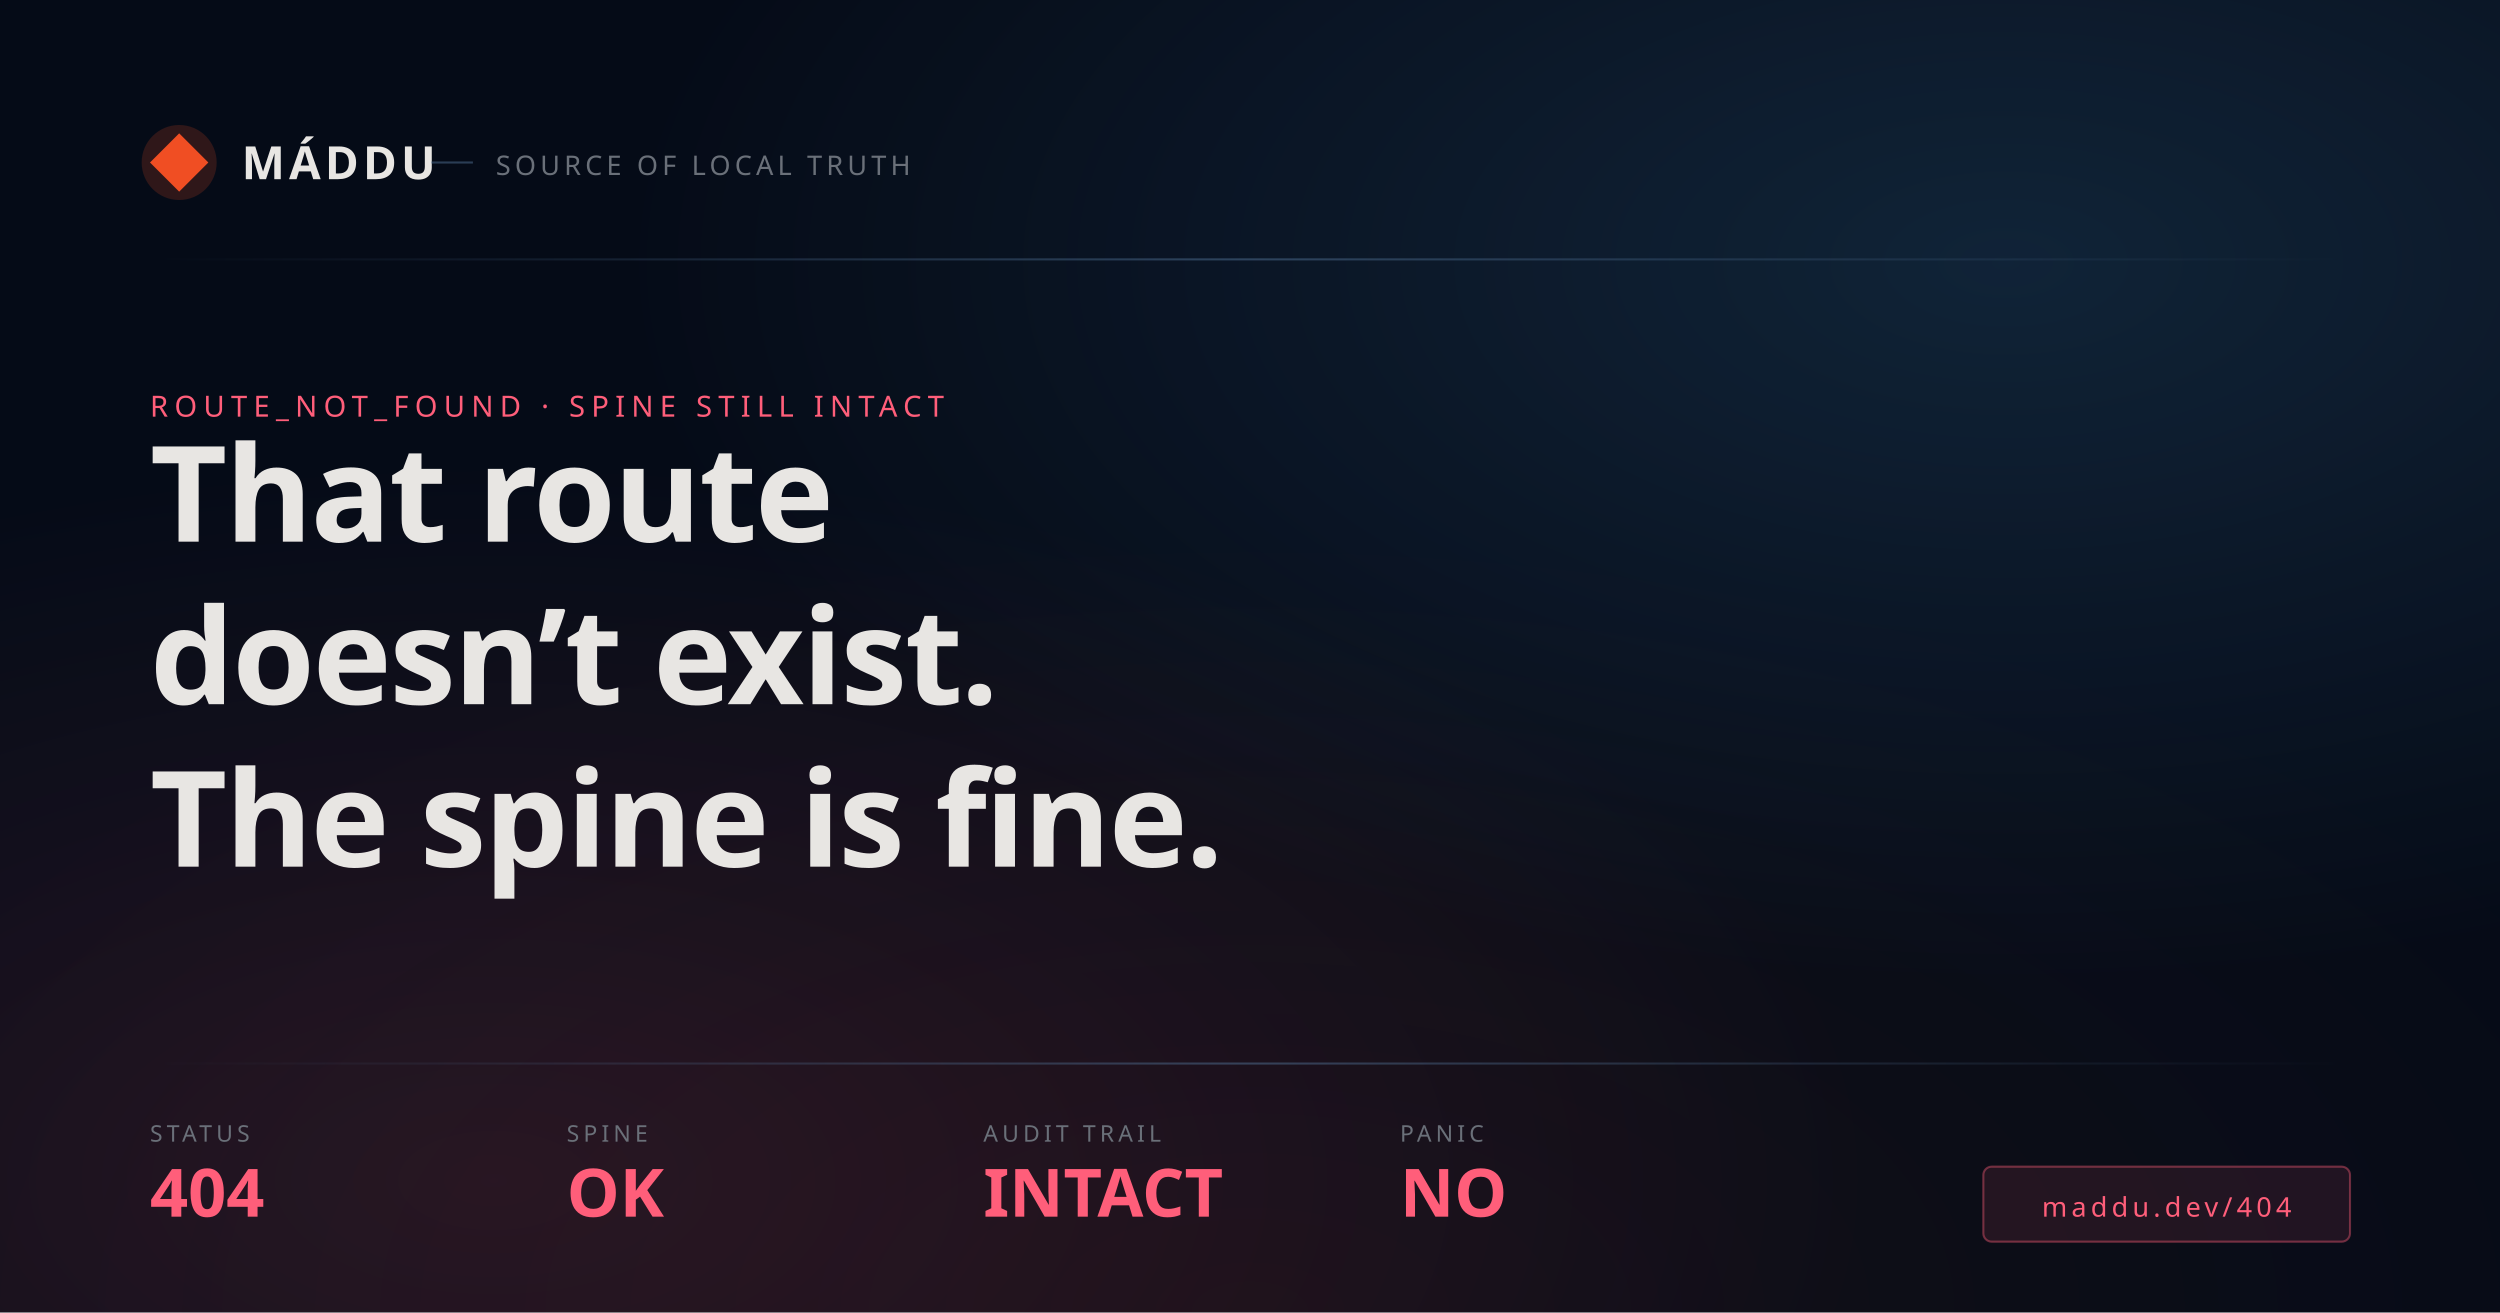
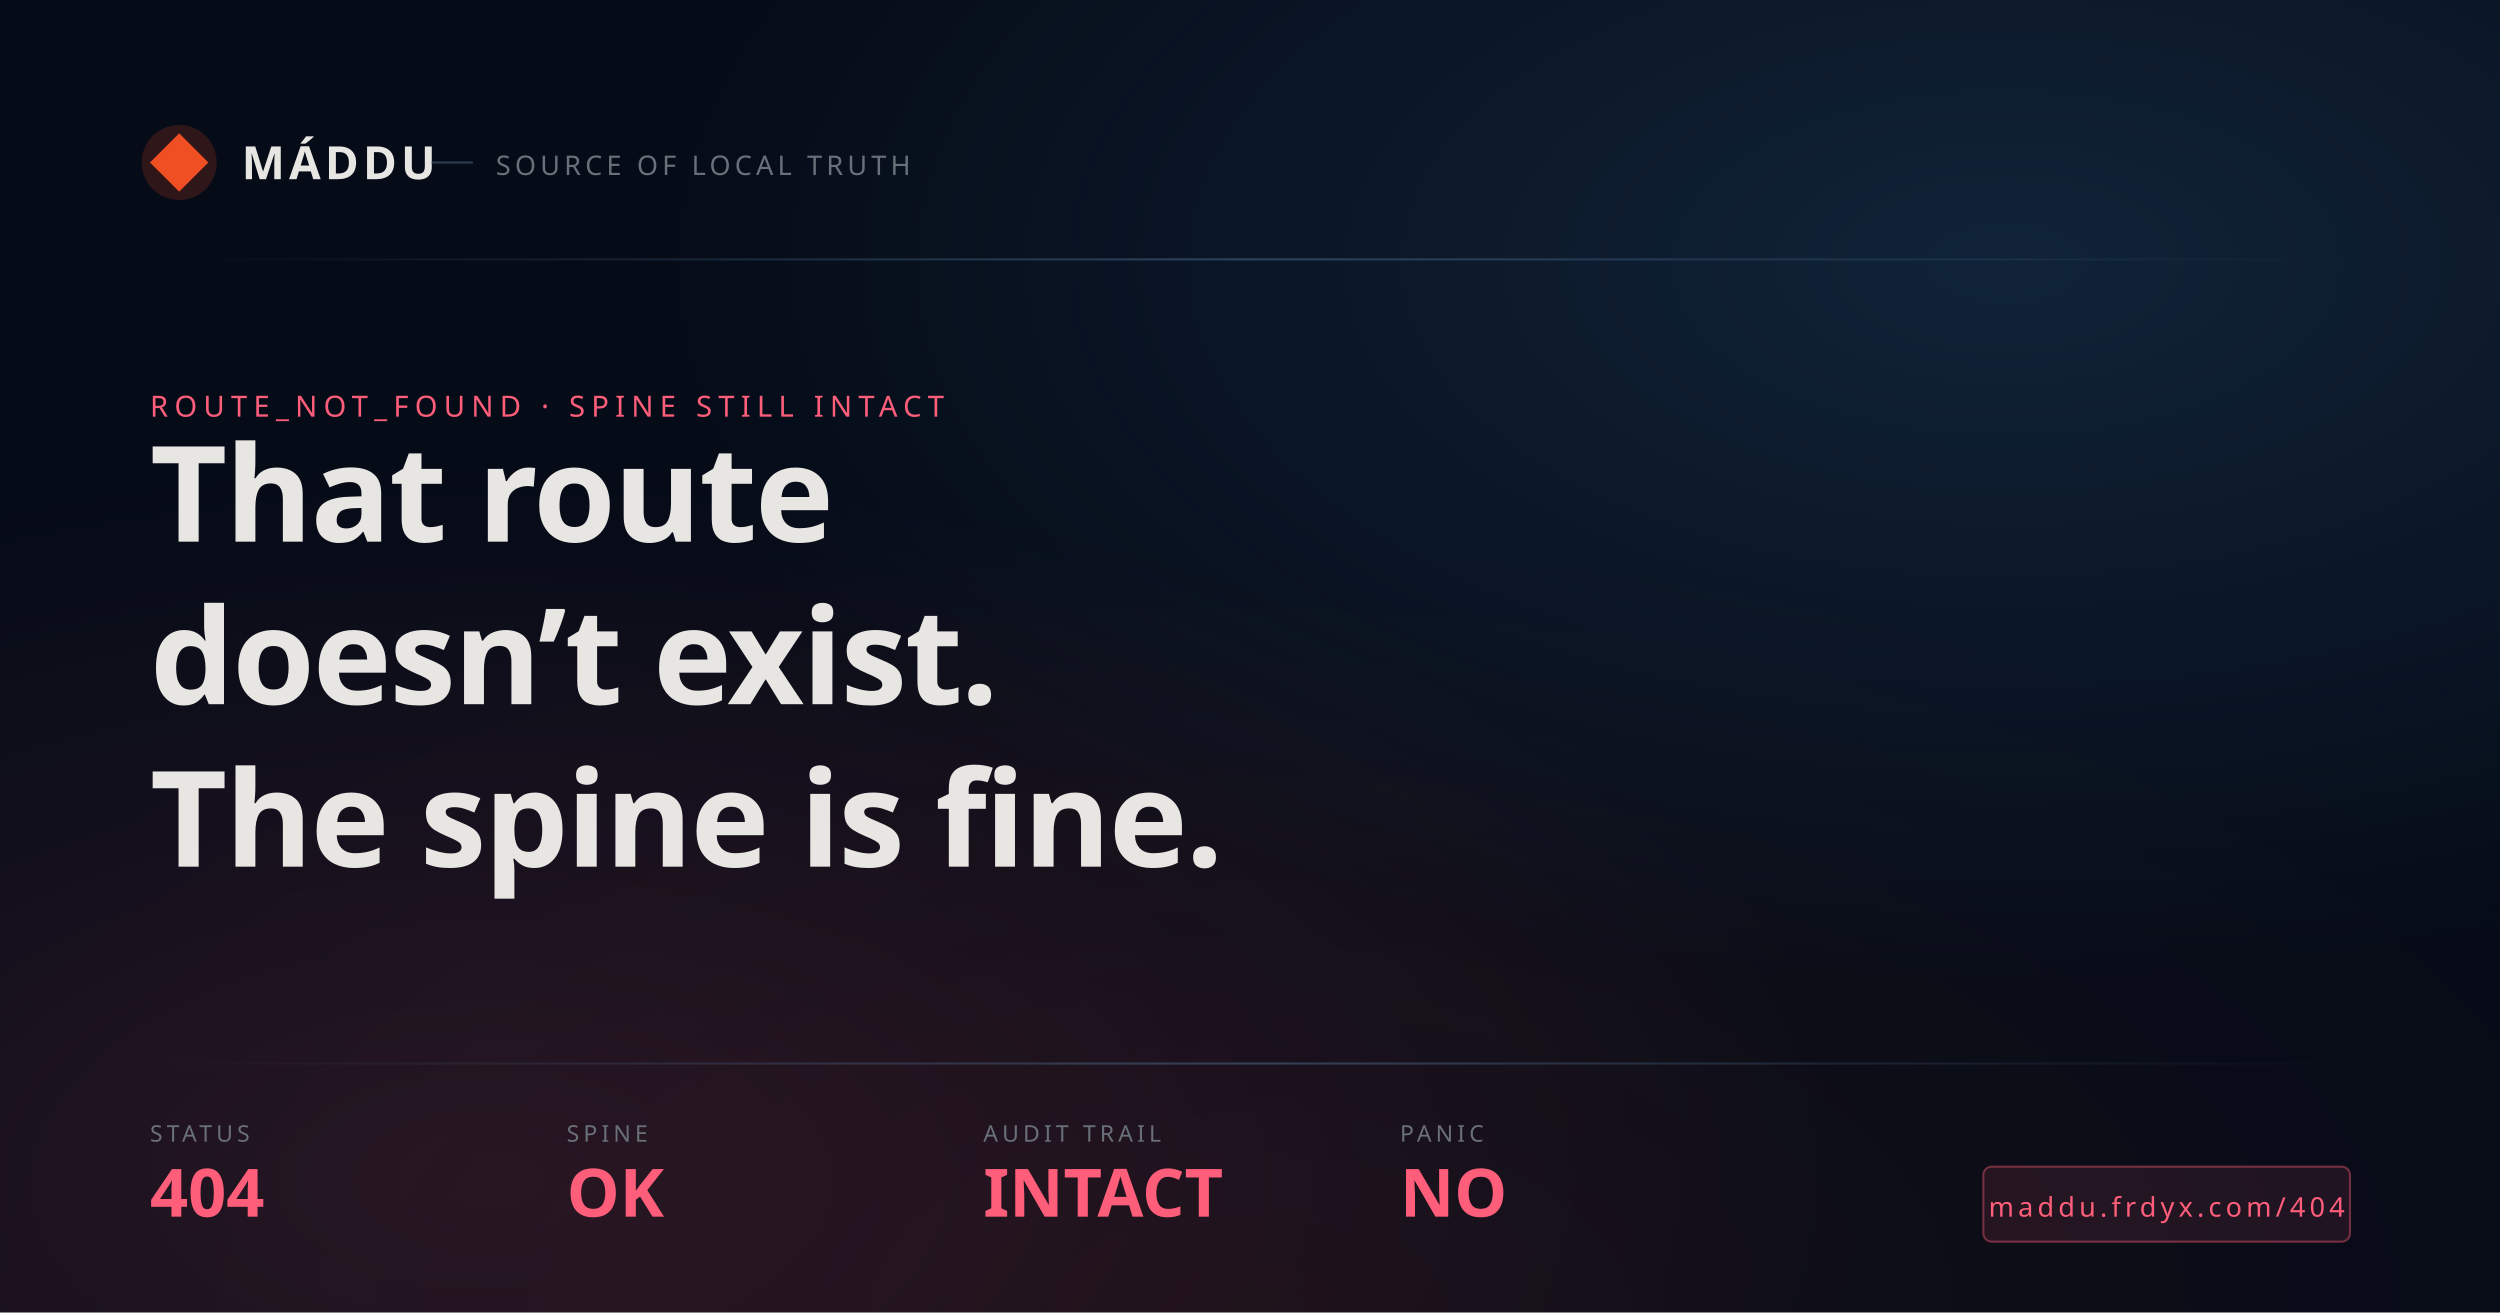
<svg xmlns="http://www.w3.org/2000/svg" width="1200" height="630" viewBox="0 0 1200 630">
  <defs>
    <radialGradient id="bg-accent2" cx="80%" cy="20%" r="55%">
      <stop offset="0%" stop-color="#56B8FF" stop-opacity="0.14" />
      <stop offset="100%" stop-color="#56B8FF" stop-opacity="0" />
    </radialGradient>
    <radialGradient id="bg-tone" cx="20%" cy="90%" r="55%">
      <stop offset="0%" stop-color="#FF5E7A" stop-opacity="0.12" />
      <stop offset="100%" stop-color="#FF5E7A" stop-opacity="0" />
    </radialGradient>
    <radialGradient id="bg-brand" cx="50%" cy="100%" r="60%">
      <stop offset="0%" stop-color="#F04E23" stop-opacity="0.06" />
      <stop offset="100%" stop-color="#F04E23" stop-opacity="0" />
    </radialGradient>
    <linearGradient id="hairline" x1="0" y1="0" x2="1" y2="0">
      <stop offset="0%" stop-color="#507195" stop-opacity="0" />
      <stop offset="50%" stop-color="#507195" stop-opacity="0.5" />
      <stop offset="100%" stop-color="#507195" stop-opacity="0" />
    </linearGradient>
  </defs>
  <rect width="1200" height="630" fill="#050B17" />
  <rect width="1200" height="630" fill="url(#bg-accent2)" />
  <rect width="1200" height="630" fill="url(#bg-tone)" />
  <rect width="1200" height="630" fill="url(#bg-brand)" />
  <g transform="translate(72, 64)">
    <circle cx="14" cy="14" r="18" fill="#F04E23" fill-opacity="0.18" />
    <path d="M14 0 L28 14 L14 28 L0 14 Z" fill="#F04E23" />
    <text x="44" y="22" fill="#E8E6E3" font-size="22" font-weight="700" font-family="IBM Plex Sans Condensed" letter-spacing="2">MÁDDU</text>
    <line x1="135" y1="14" x2="155" y2="14" stroke="#507195" stroke-opacity="0.5" stroke-width="1" />
    <text x="166" y="20" fill="#6a7079" font-size="13" font-family="IBM Plex Mono" letter-spacing="2">SOURCE OF LOCAL TRUTH</text>
  </g>
  <rect x="72" y="124" width="1056" height="1" fill="url(#hairline)" />
  <text x="72" y="200" fill="#FF5E7A" font-size="14" font-family="IBM Plex Mono" font-weight="500" letter-spacing="3">ROUTE_NOT_FOUND · SPINE STILL INTACT</text>
  <text x="72" y="260" fill="#E8E6E3" font-size="64" font-weight="700" font-family="IBM Plex Sans Condensed" letter-spacing="-1">That route</text>
  <text x="72" y="338" fill="#E8E6E3" font-size="64" font-weight="700" font-family="IBM Plex Sans Condensed" letter-spacing="-1">doesn’t exist.</text>
  <text x="72" y="416" fill="#E8E6E3" font-size="64" font-weight="700" font-family="IBM Plex Sans Condensed" letter-spacing="-1">The spine is fine.</text>
  <rect x="72" y="510" width="1056" height="1" fill="url(#hairline)" />
  <g transform="translate(72, 548)">
    <g transform="translate(0, 0)">
      <text x="0" y="0" fill="#6a7079" font-size="11" font-family="IBM Plex Mono" font-weight="400" letter-spacing="2">STATUS</text>
      <text x="0" y="36" fill="#FF5E7A" font-size="32" font-weight="700" font-family="IBM Plex Sans Condensed">404</text>
    </g>
    <g transform="translate(200, 0)">
      <text x="0" y="0" fill="#6a7079" font-size="11" font-family="IBM Plex Mono" font-weight="400" letter-spacing="2">SPINE</text>
      <text x="0" y="36" fill="#FF5E7A" font-size="32" font-weight="700" font-family="IBM Plex Sans Condensed">OK</text>
    </g>
    <g transform="translate(400, 0)">
      <text x="0" y="0" fill="#6a7079" font-size="11" font-family="IBM Plex Mono" font-weight="400" letter-spacing="2">AUDIT TRAIL</text>
      <text x="0" y="36" fill="#FF5E7A" font-size="32" font-weight="700" font-family="IBM Plex Sans Condensed">INTACT</text>
    </g>
    <g transform="translate(600, 0)">
      <text x="0" y="0" fill="#6a7079" font-size="11" font-family="IBM Plex Mono" font-weight="400" letter-spacing="2">PANIC</text>
      <text x="0" y="36" fill="#FF5E7A" font-size="32" font-weight="700" font-family="IBM Plex Sans Condensed">NO</text>
    </g>
    <g transform="translate(880, 12)">
      <rect x="0" y="0" width="176" height="36" rx="4" fill="#FF5E7A" fill-opacity="0.10" stroke="#FF5E7A" stroke-opacity="0.4" stroke-width="1" />
-       <text x="88" y="24" fill="#FF5E7A" font-size="13" font-family="IBM Plex Mono" font-weight="500" text-anchor="middle" letter-spacing="2">maddu.dev/404</text>
+       <text x="88" y="24" fill="#FF5E7A" font-size="13" font-family="IBM Plex Mono" font-weight="500" text-anchor="middle" letter-spacing="2">maddu.frdyx.com/404</text>
    </g>
  </g>
</svg>
